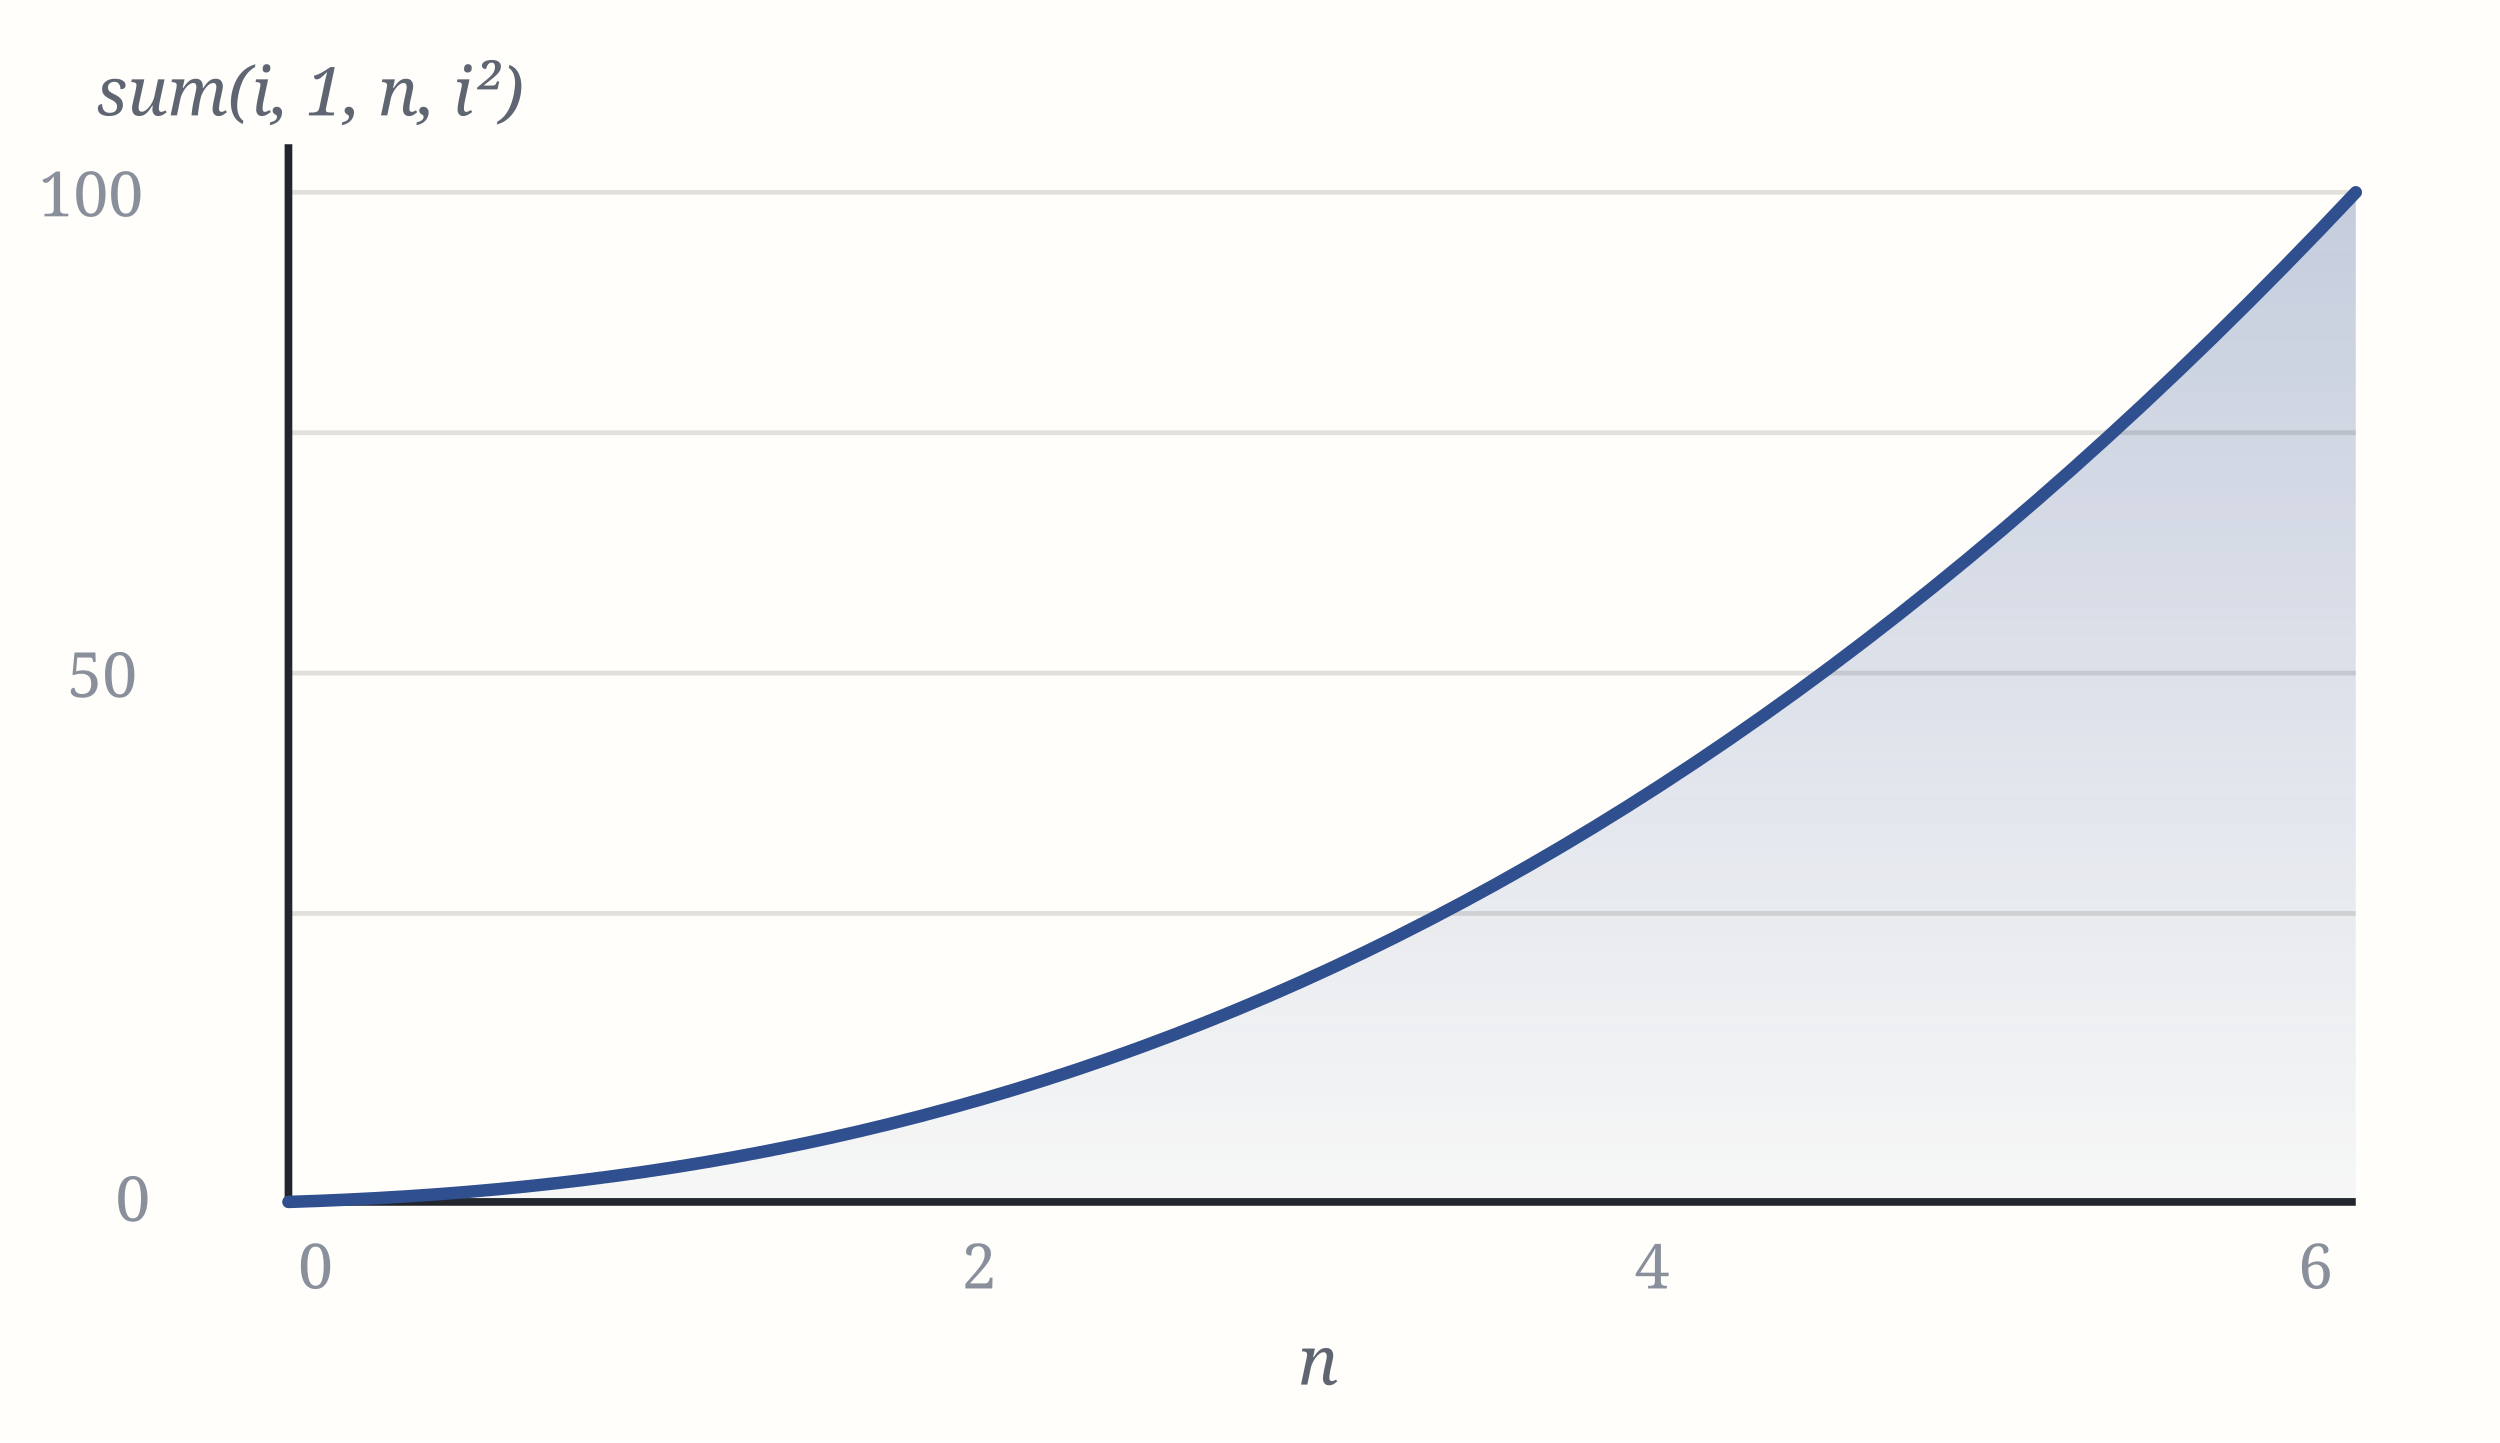
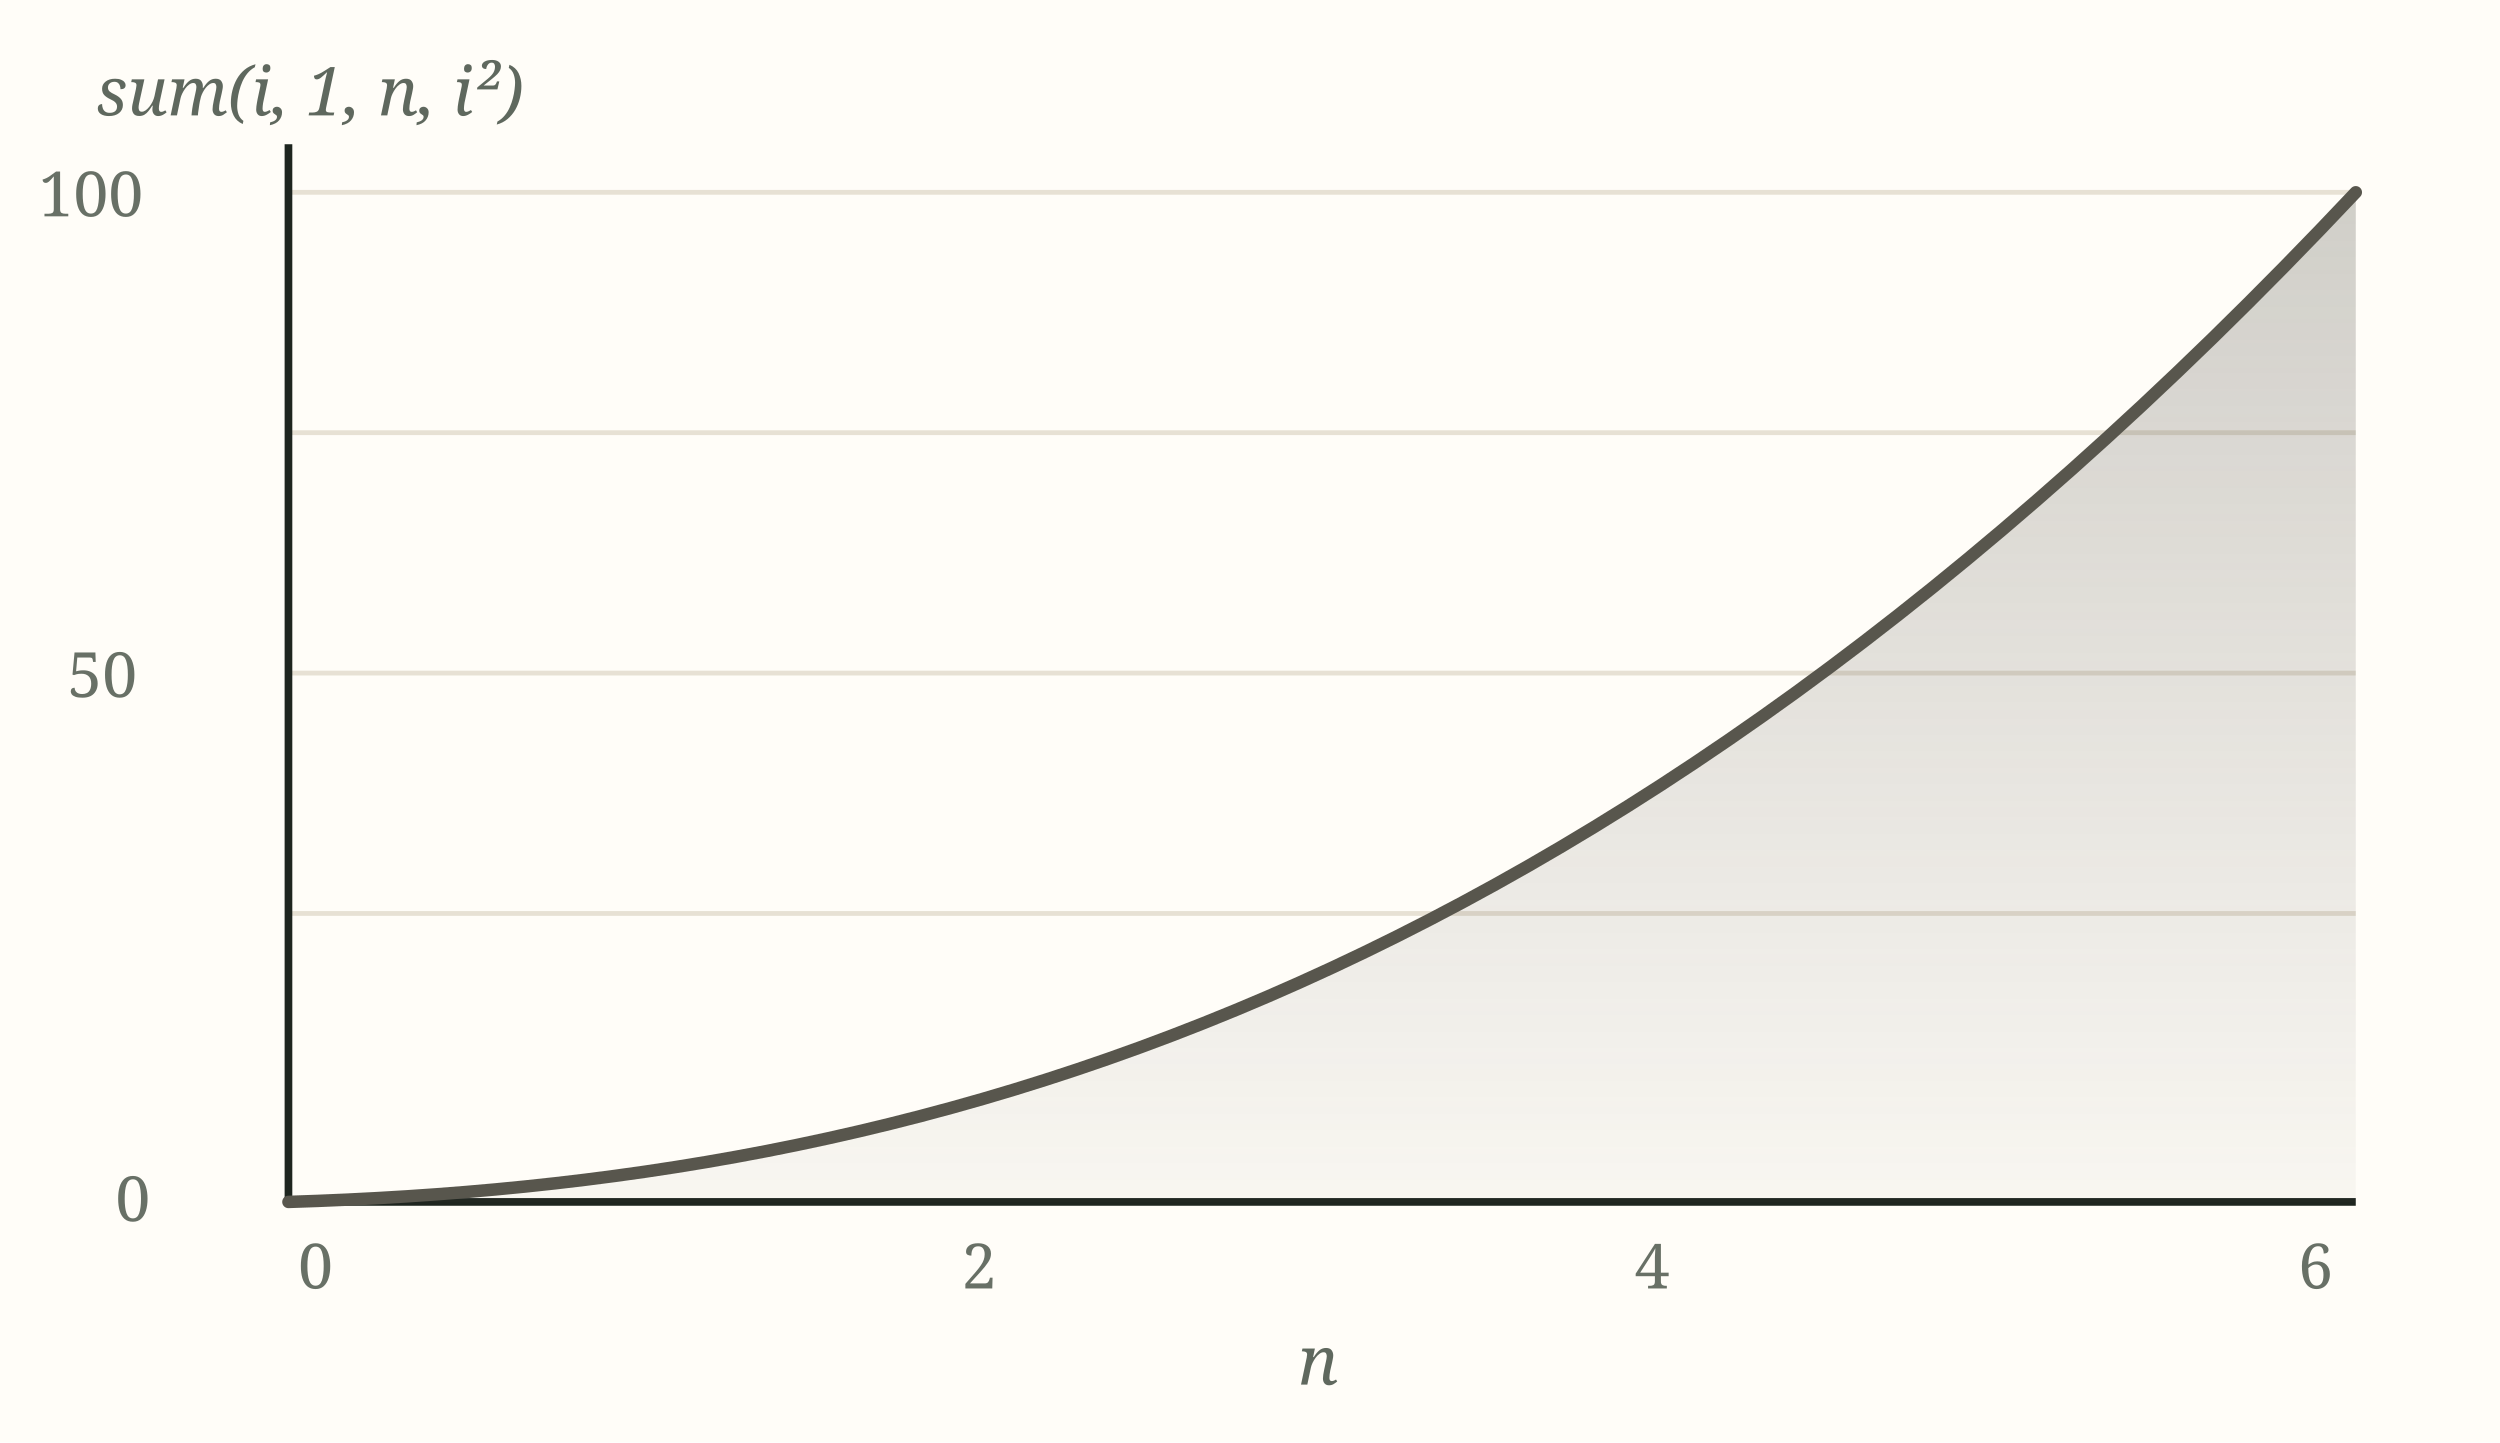
<svg xmlns="http://www.w3.org/2000/svg" viewBox="0 0 520 300" width="520" height="300" role="img" aria-label="Growth of the sum of squares compared with the integral of x squared">
  <defs>
    <linearGradient id="fill" x1="0" y1="0" x2="0" y2="1">
-       <stop offset="0%" stop-color="#2f4f8f" stop-opacity="0.28" />
-       <stop offset="100%" stop-color="#2f4f8f" stop-opacity="0.04" />
+       <stop offset="0%" stop-color="#58564d" stop-opacity="0.28" />
+       <stop offset="100%" stop-color="#58564d" stop-opacity="0.04" />
    </linearGradient>
  </defs>
-   <rect width="520" height="300" fill="#fffefb" />
-   <g stroke="#e2e0da" stroke-width="1">
+   <rect width="520" height="300" fill="#fffdf8" />
+   <g stroke="#e7e1d4" stroke-width="1">
    <line x1="60" y1="40" x2="490" y2="40" />
    <line x1="60" y1="90" x2="490" y2="90" />
    <line x1="60" y1="140" x2="490" y2="140" />
    <line x1="60" y1="190" x2="490" y2="190" />
  </g>
-   <path d="M60 250 L490 250" stroke="#22252b" stroke-width="1.6" fill="none" />
-   <path d="M60 250 L60 30" stroke="#22252b" stroke-width="1.6" fill="none" />
+   <path d="M60 250 L490 250" stroke="#1e251f" stroke-width="1.6" fill="none" />
+   <path d="M60 250 L60 30" stroke="#1e251f" stroke-width="1.6" fill="none" />
  <path d="M60 250 C 190 246, 330 210, 490 40 L 490 250 Z" fill="url(#fill)" stroke="none" />
-   <path d="M60 250 C 190 246, 330 210, 490 40" stroke="#2f4f8f" stroke-width="2.6" fill="none" stroke-linecap="round" />
-   <g fill="#8a909b" font-family="Georgia, serif" font-size="13">
+   <path d="M60 250 C 190 246, 330 210, 490 40" stroke="#58564d" stroke-width="2.6" fill="none" stroke-linecap="round" />
+   <g fill="#687066" font-family="Georgia, serif" font-size="13">
    <text x="62" y="268">0</text>
    <text x="200" y="268">2</text>
    <text x="340" y="268">4</text>
    <text x="478" y="268">6</text>
    <text x="24" y="254">0</text>
    <text x="14" y="145">50</text>
    <text x="8" y="45">100</text>
  </g>
-   <g fill="#5f6672" font-family="Georgia, serif" font-style="italic" font-size="14">
+   <g fill="#5f685e" font-family="Georgia, serif" font-style="italic" font-size="14">
    <text x="270" y="288">n</text>
    <text x="20" y="24">sum(i, 1, n, i²)</text>
  </g>
</svg>
